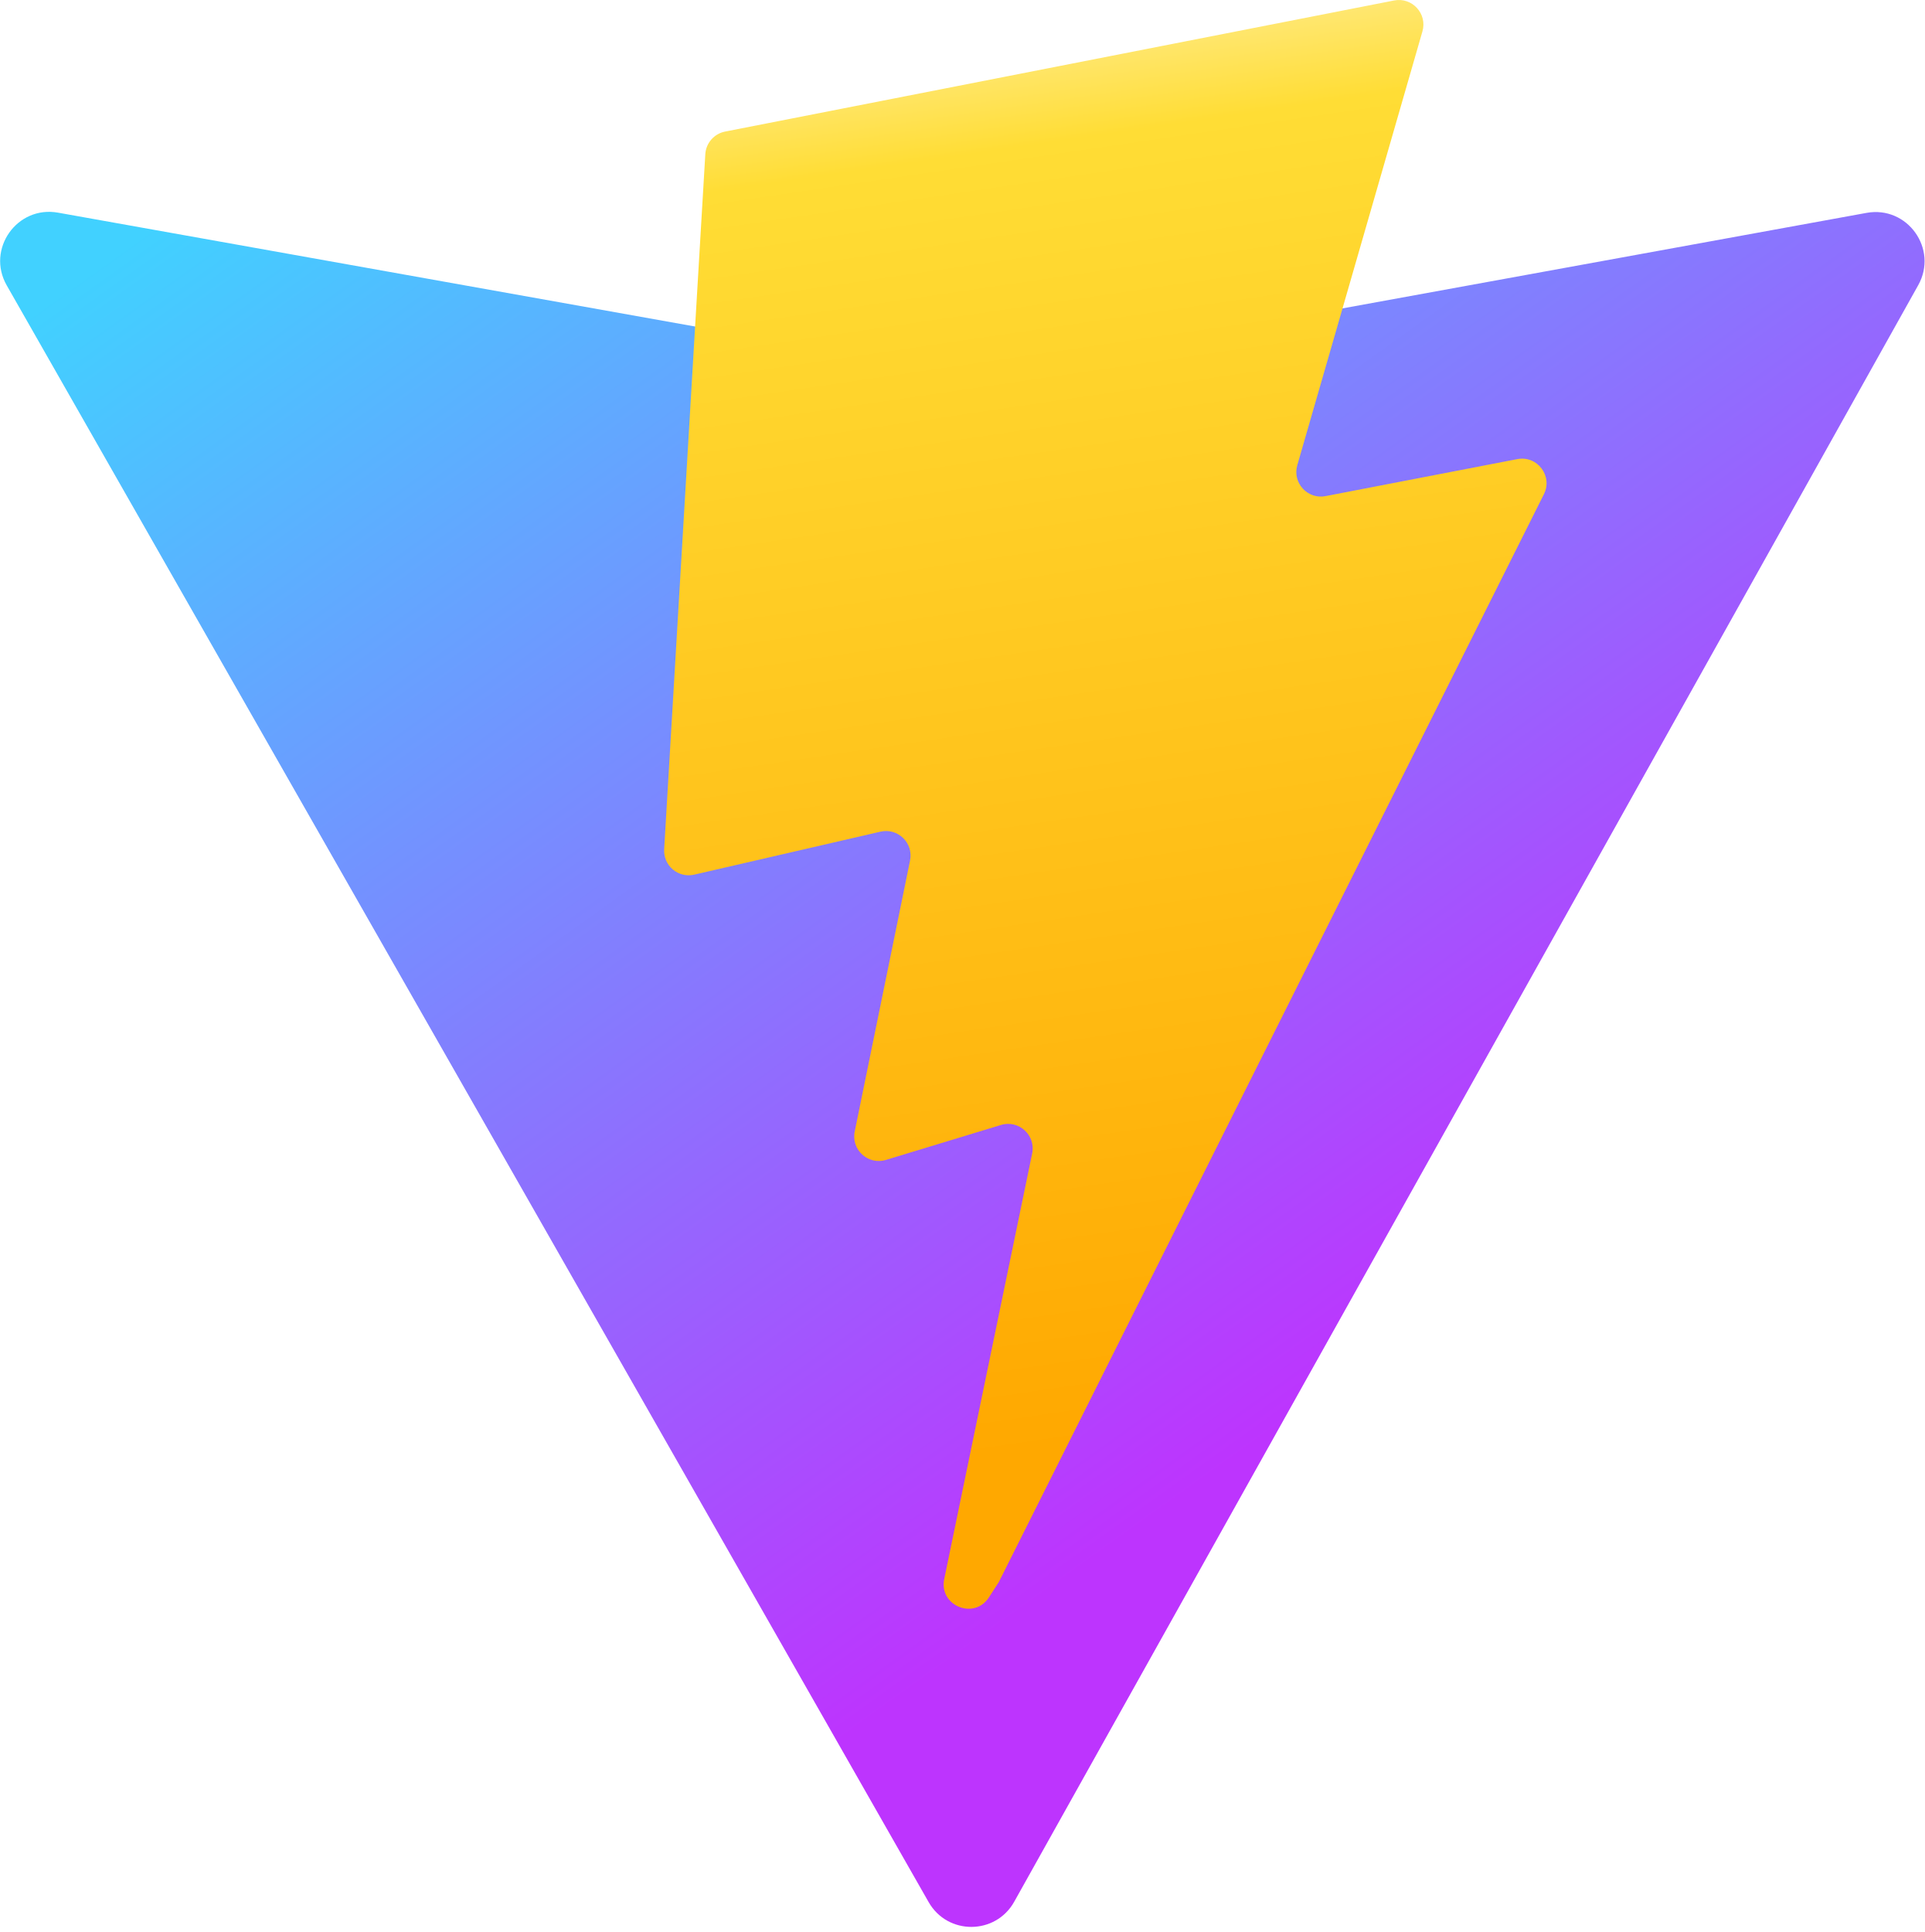
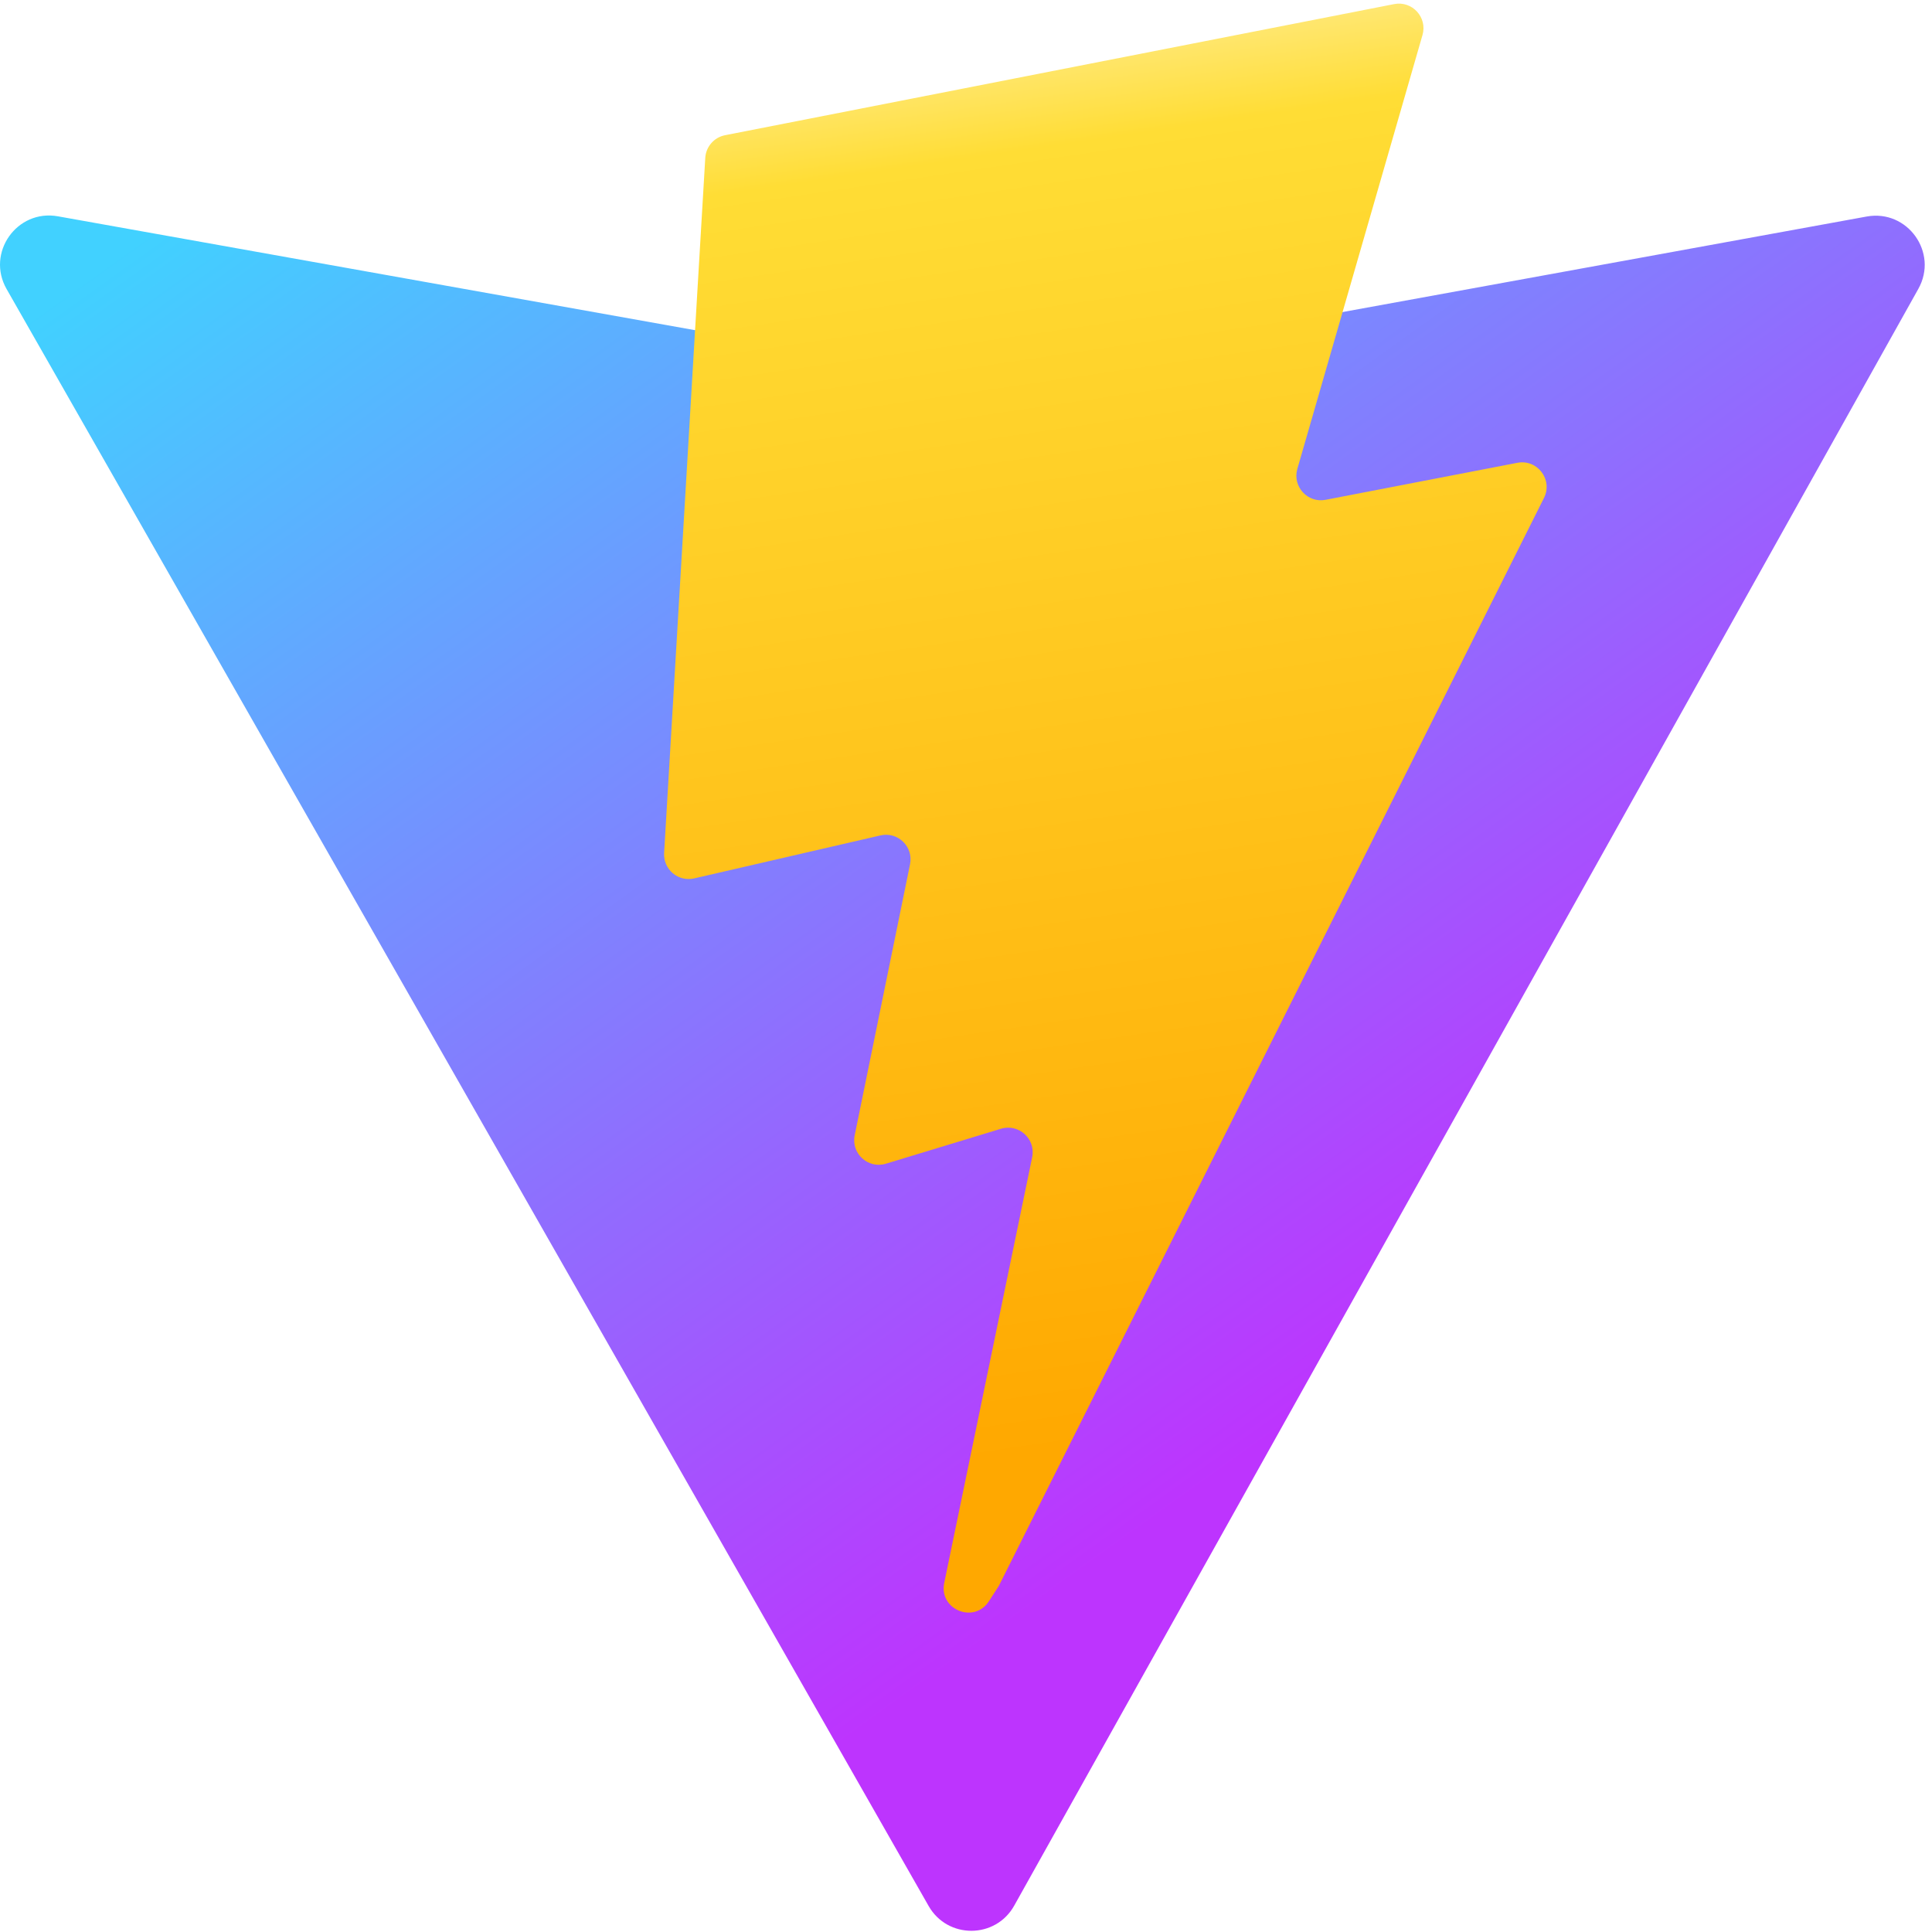
- <svg xmlns="http://www.w3.org/2000/svg" aria-hidden="true" role="img" class="iconify iconify--logos" width="31.88" height="32" preserveAspectRatio="xMidYMid meet" viewBox="0 0 256 257">
+ <svg xmlns="http://www.w3.org/2000/svg" aria-hidden="true" role="img" class="iconify iconify--logos" width="31.88" height="32" preserveAspectRatio="xMidYMid meet" viewBox="0 0 256 256">
  <defs>
    <linearGradient id="IconifyId1813088fe1fbc01fb466" x1="-.828%" x2="57.636%" y1="7.652%" y2="78.411%">
      <stop offset="0%" stop-color="#41D1FF" />
      <stop offset="100%" stop-color="#BD34FE" />
    </linearGradient>
    <linearGradient id="IconifyId1813088fe1fbc01fb467" x1="43.376%" x2="50.316%" y1="2.242%" y2="89.03%">
      <stop offset="0%" stop-color="#FFEA83" />
      <stop offset="8.333%" stop-color="#FFDD35" />
      <stop offset="100%" stop-color="#FFA800" />
    </linearGradient>
  </defs>
  <path fill="url(#IconifyId1813088fe1fbc01fb466)" d="M255.153 37.938L134.897 252.976c-2.483 4.44-8.862 4.466-11.382.048L.875 37.958c-2.746-4.814 1.371-10.646 6.827-9.67l120.385 21.517a6.537 6.537 0 0 0 2.322-.004l117.867-21.483c5.438-.991 9.574 4.796 6.877 9.62Z" />
  <path fill="url(#IconifyId1813088fe1fbc01fb467)" d="M185.432.063L96.44 17.501a3.268 3.268 0 0 0-2.634 3.014l-5.474 92.456a3.268 3.268 0 0 0 3.997 3.378l24.777-5.718c2.318-.535 4.413 1.507 3.936 3.838l-7.361 36.047c-.495 2.426 1.782 4.5 4.151 3.78l15.304-4.649c2.372-.72 4.652 1.36 4.15 3.788l-11.698 56.621c-.732 3.542 3.979 5.473 5.943 2.437l1.313-2.028l72.516-144.72c1.215-2.423-.88-5.186-3.54-4.672l-25.505 4.922c-2.396.462-4.435-1.77-3.759-4.114l16.646-57.705c.677-2.35-1.37-4.583-3.769-4.113Z" />
</svg>
